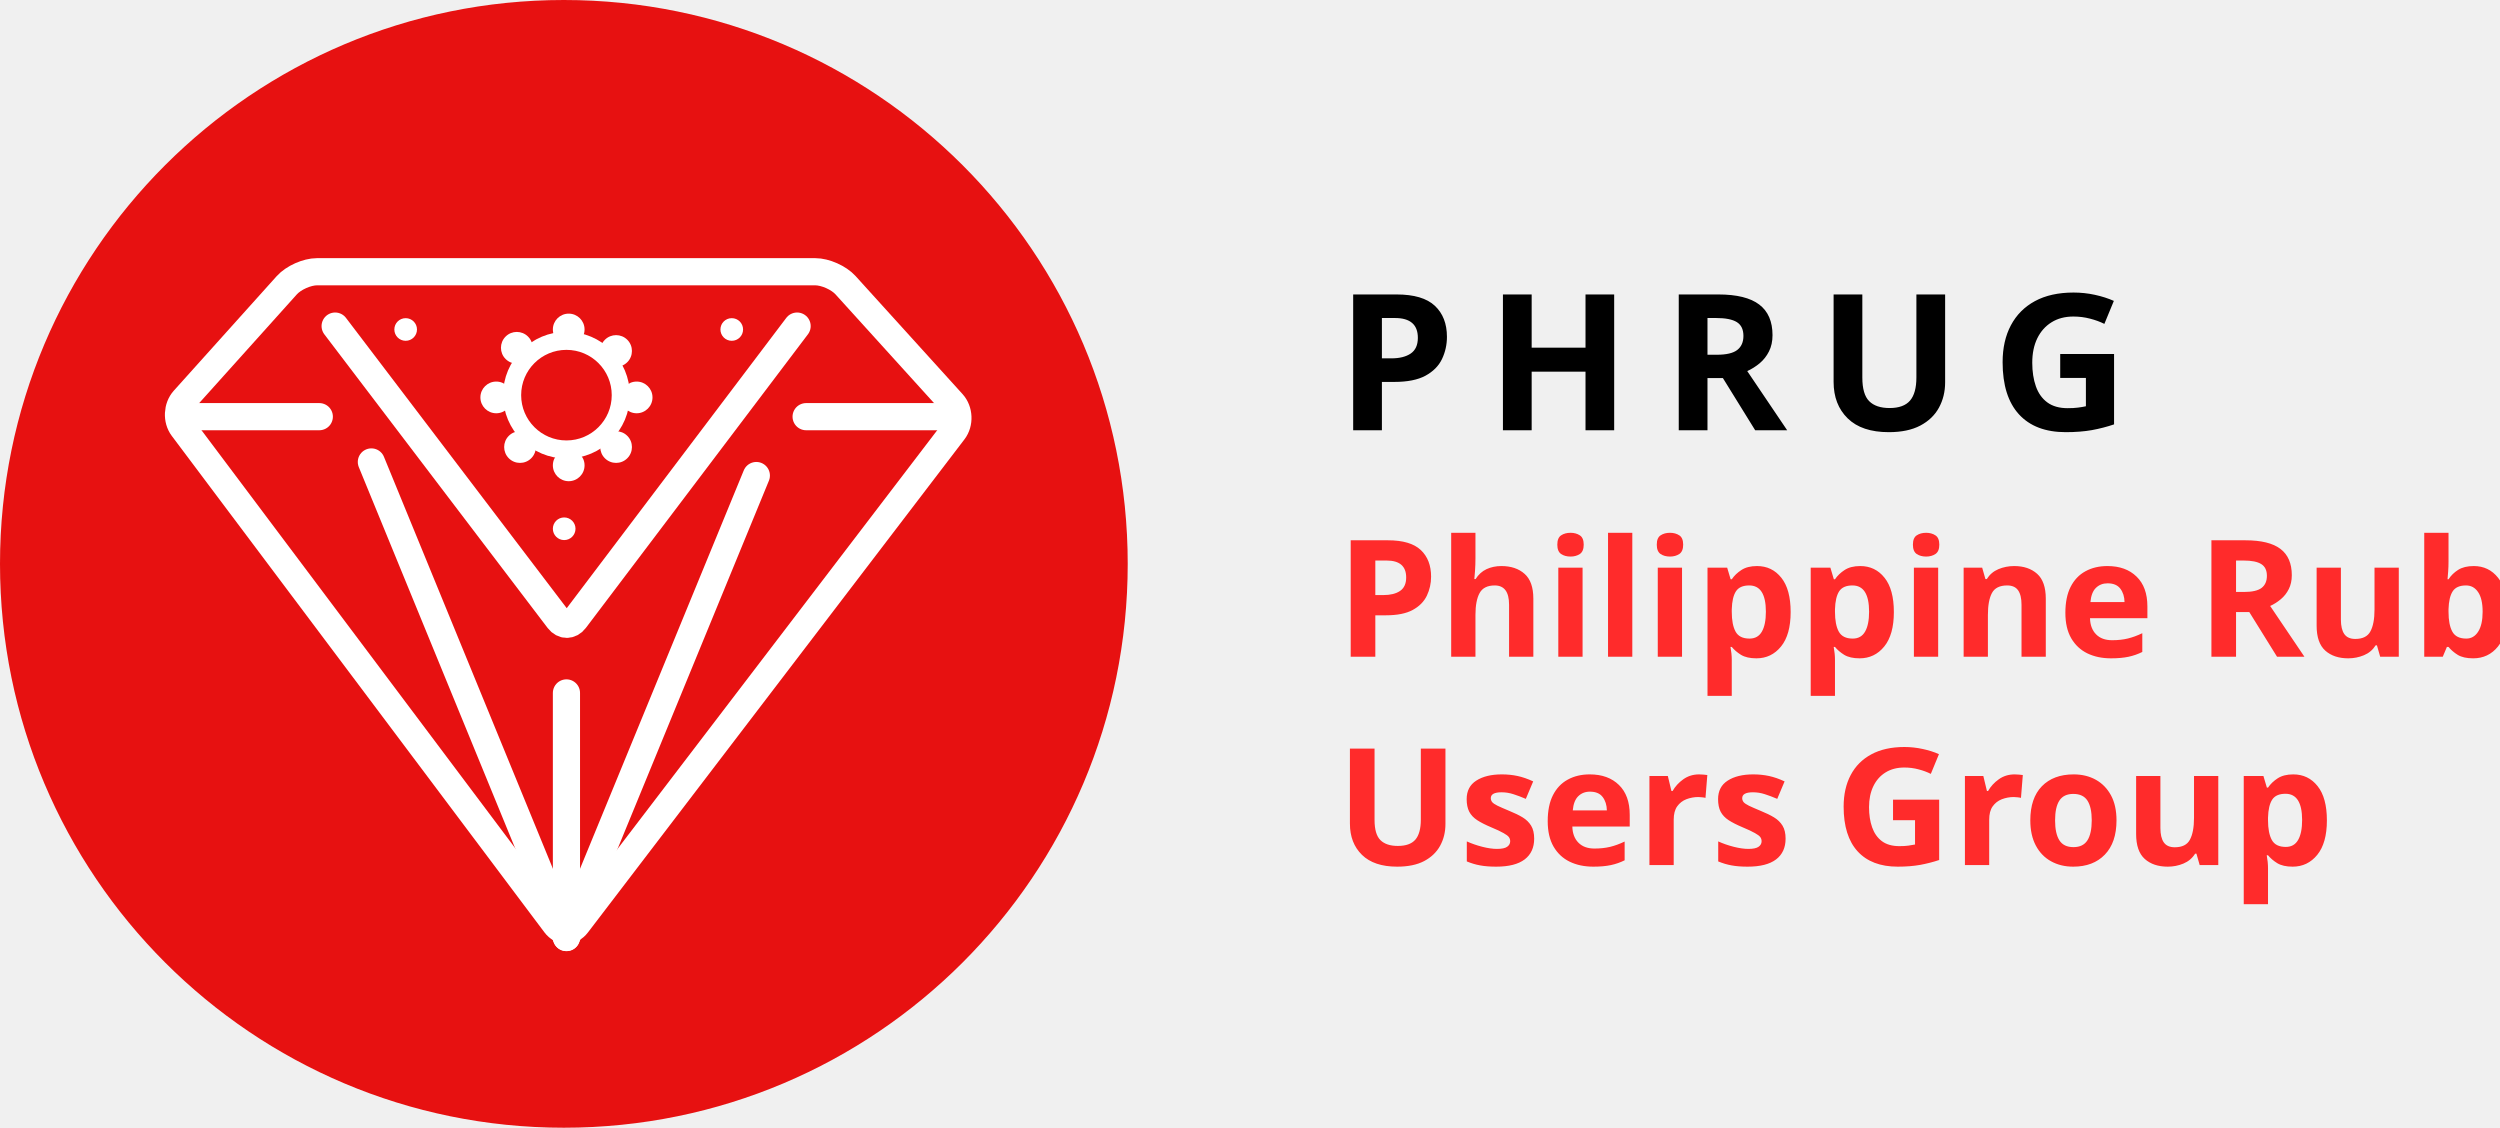
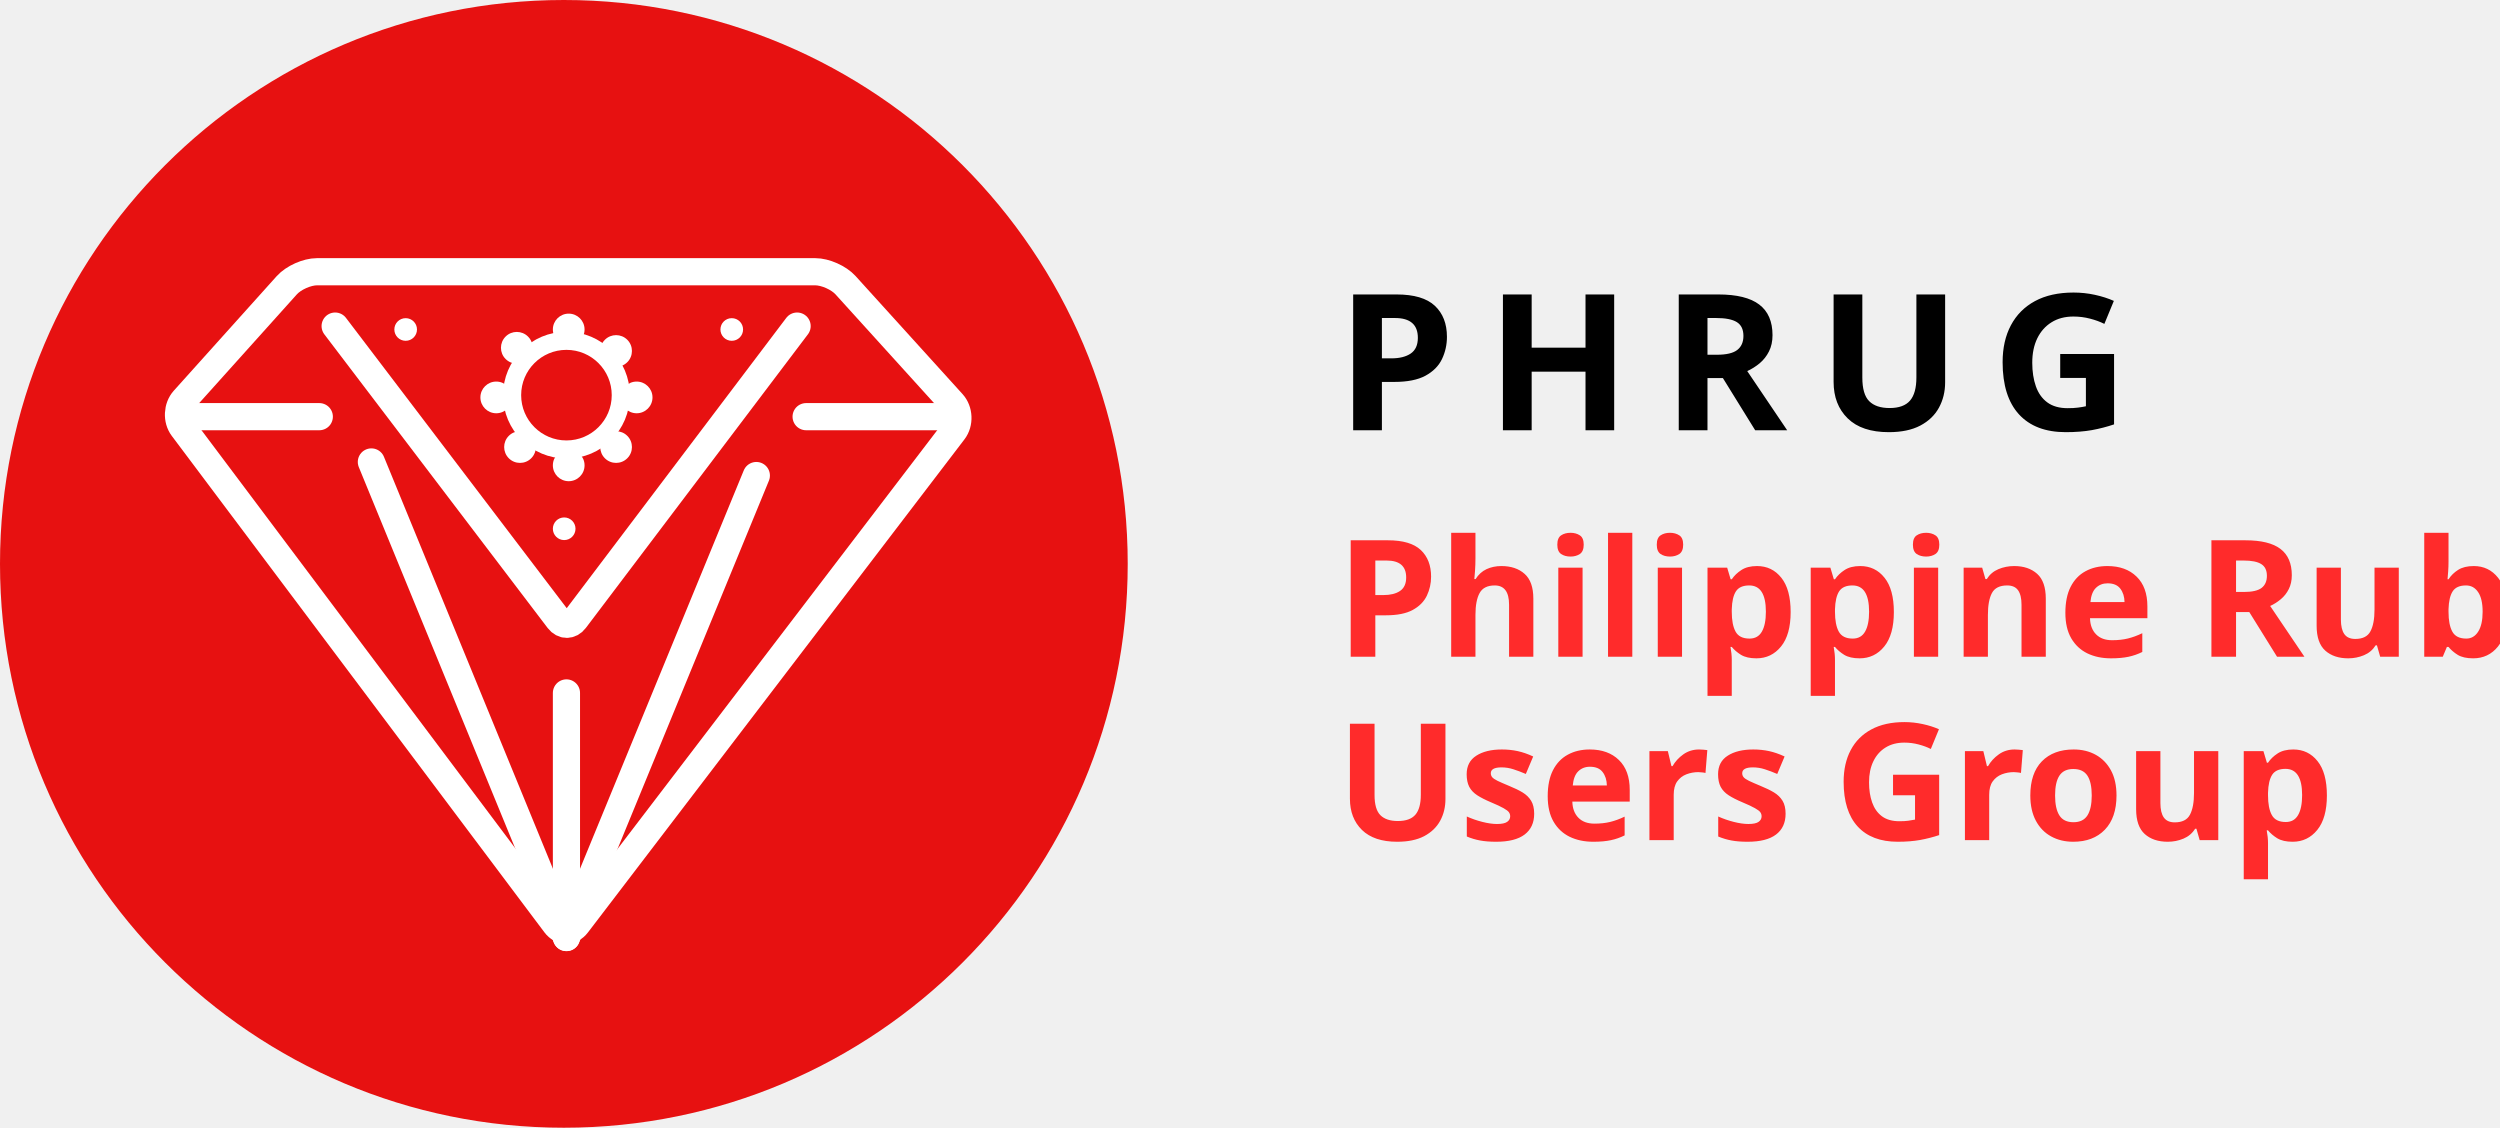
<svg xmlns="http://www.w3.org/2000/svg" width="552px" height="249px" viewBox="0 0 552 249" version="1.1">
  <defs />
  <g id="Page-1" stroke="none" stroke-width="1" fill="none" fill-rule="evenodd">
    <g id="horizontal" transform="translate(-35, -26)">
      <g transform="translate(35, 26)">
        <text id="PHRUG" font-family="Avenir Next" font-size="42" font-weight="686" letter-spacing="6.69" fill="#000000">
          <tspan x="295" y="95">PHRUG</tspan>
        </text>
        <text id="Philippine-Ruby" font-family="Futura PT" font-size="36" font-weight="633" line-spacing="40.5" fill="#FF2B2B">
          <tspan x="295" y="145">Philippine Ruby</tspan>
-           <tspan x="295" y="191">Users Group</tspan>
+           <tspan x="295" y="185.5">Users Group</tspan>
        </text>
        <g id="monogram-circle">
          <circle id="Oval-3" fill="#E71111" cx="124.5" cy="124.5" r="124.5" />
          <path d="M180.935,60 C183.141,60 186.126,61.333 187.607,62.982 L210.321,88.268 C211.801,89.915 211.931,92.675 210.603,94.443 L128.325,204.057 C127.002,205.82 124.848,205.834 123.506,204.077 L40.351,95.173 C39.013,93.42 39.13,90.674 40.615,89.036 C40.615,89.036 53.78,74.509 61.705,65.764 C63.446,63.842 64.245,62.961 64.245,62.961 C65.727,61.326 68.711,60 70.922,60 L180.935,60 Z" id="Path-4" stroke="#FFFFFF" stroke-width="6" stroke-linecap="round" stroke-linejoin="round" transform="translate(125.4643, 133.625) scale(-1, 1) translate(-125.4643, -133.625) " />
          <path d="M74,72 L123.32,136.857 C124.325,138.178 125.949,138.18 126.95,136.857 L176,72" id="Path-2" stroke="#FFFFFF" stroke-width="6" stroke-linecap="round" />
          <path d="M82,102 L125.071,207.004" id="Path-6" stroke="#FFFFFF" stroke-width="6" stroke-linecap="round" />
          <path d="M125.071,153 L125.071,201.004" id="Path-8" stroke="#FFFFFF" stroke-width="6" stroke-linecap="round" />
          <path d="M167,105 L125.071,207.004" id="Path-7" stroke="#FFFFFF" stroke-width="6" stroke-linecap="round" />
          <circle id="Oval-1" stroke="#FFFFFF" stroke-width="4" cx="125.071" cy="87.25" r="12" />
          <circle id="Oval-3" fill="#FFFFFF" cx="124.571" cy="116.75" r="2.5" />
          <circle id="Oval-3" fill="#FFFFFF" cx="89.571" cy="72.75" r="2.5" />
          <circle id="Oval-3" fill="#FFFFFF" cx="161.571" cy="72.75" r="2.5" />
          <circle id="Oval-3" fill="#FFFFFF" cx="125.571" cy="102.75" r="3.5" />
          <circle id="Oval-3" fill="#FFFFFF" cx="125.571" cy="72.75" r="3.5" />
          <circle id="Oval-3" fill="#FFFFFF" cx="140.571" cy="87.75" r="3.5" />
          <circle id="Oval-3" fill="#FFFFFF" cx="109.571" cy="87.75" r="3.5" />
          <circle id="Oval-7" fill="#FFFFFF" transform="translate(114.8184, 98.71016) rotate(-315) translate(-114.8184, -98.71016) " cx="114.818" cy="98.71" r="3.5" />
          <circle id="Oval-4" fill="#FFFFFF" transform="translate(136.0316, 77.49695) rotate(-315) translate(-136.0316, -77.49695) " cx="136.032" cy="77.497" r="3.5" />
          <circle id="Oval-5" fill="#FFFFFF" transform="translate(136.0316, 98.71016) rotate(-315) translate(-136.0316, -98.71016) " cx="136.032" cy="98.71" r="3.5" />
          <circle id="Oval-6" fill="#FFFFFF" transform="translate(114.1113, 76.78984) rotate(-315) translate(-114.1113, -76.78984) " cx="114.111" cy="76.79" r="3.5" />
          <path d="M70.5,92 L40.483,92" id="Line" stroke="#FFFFFF" stroke-width="6" stroke-linecap="round" />
          <path d="M208.008,92 L177.992,92" id="Line" stroke="#FFFFFF" stroke-width="6" stroke-linecap="round" />
        </g>
      </g>
    </g>
  </g>
</svg>
